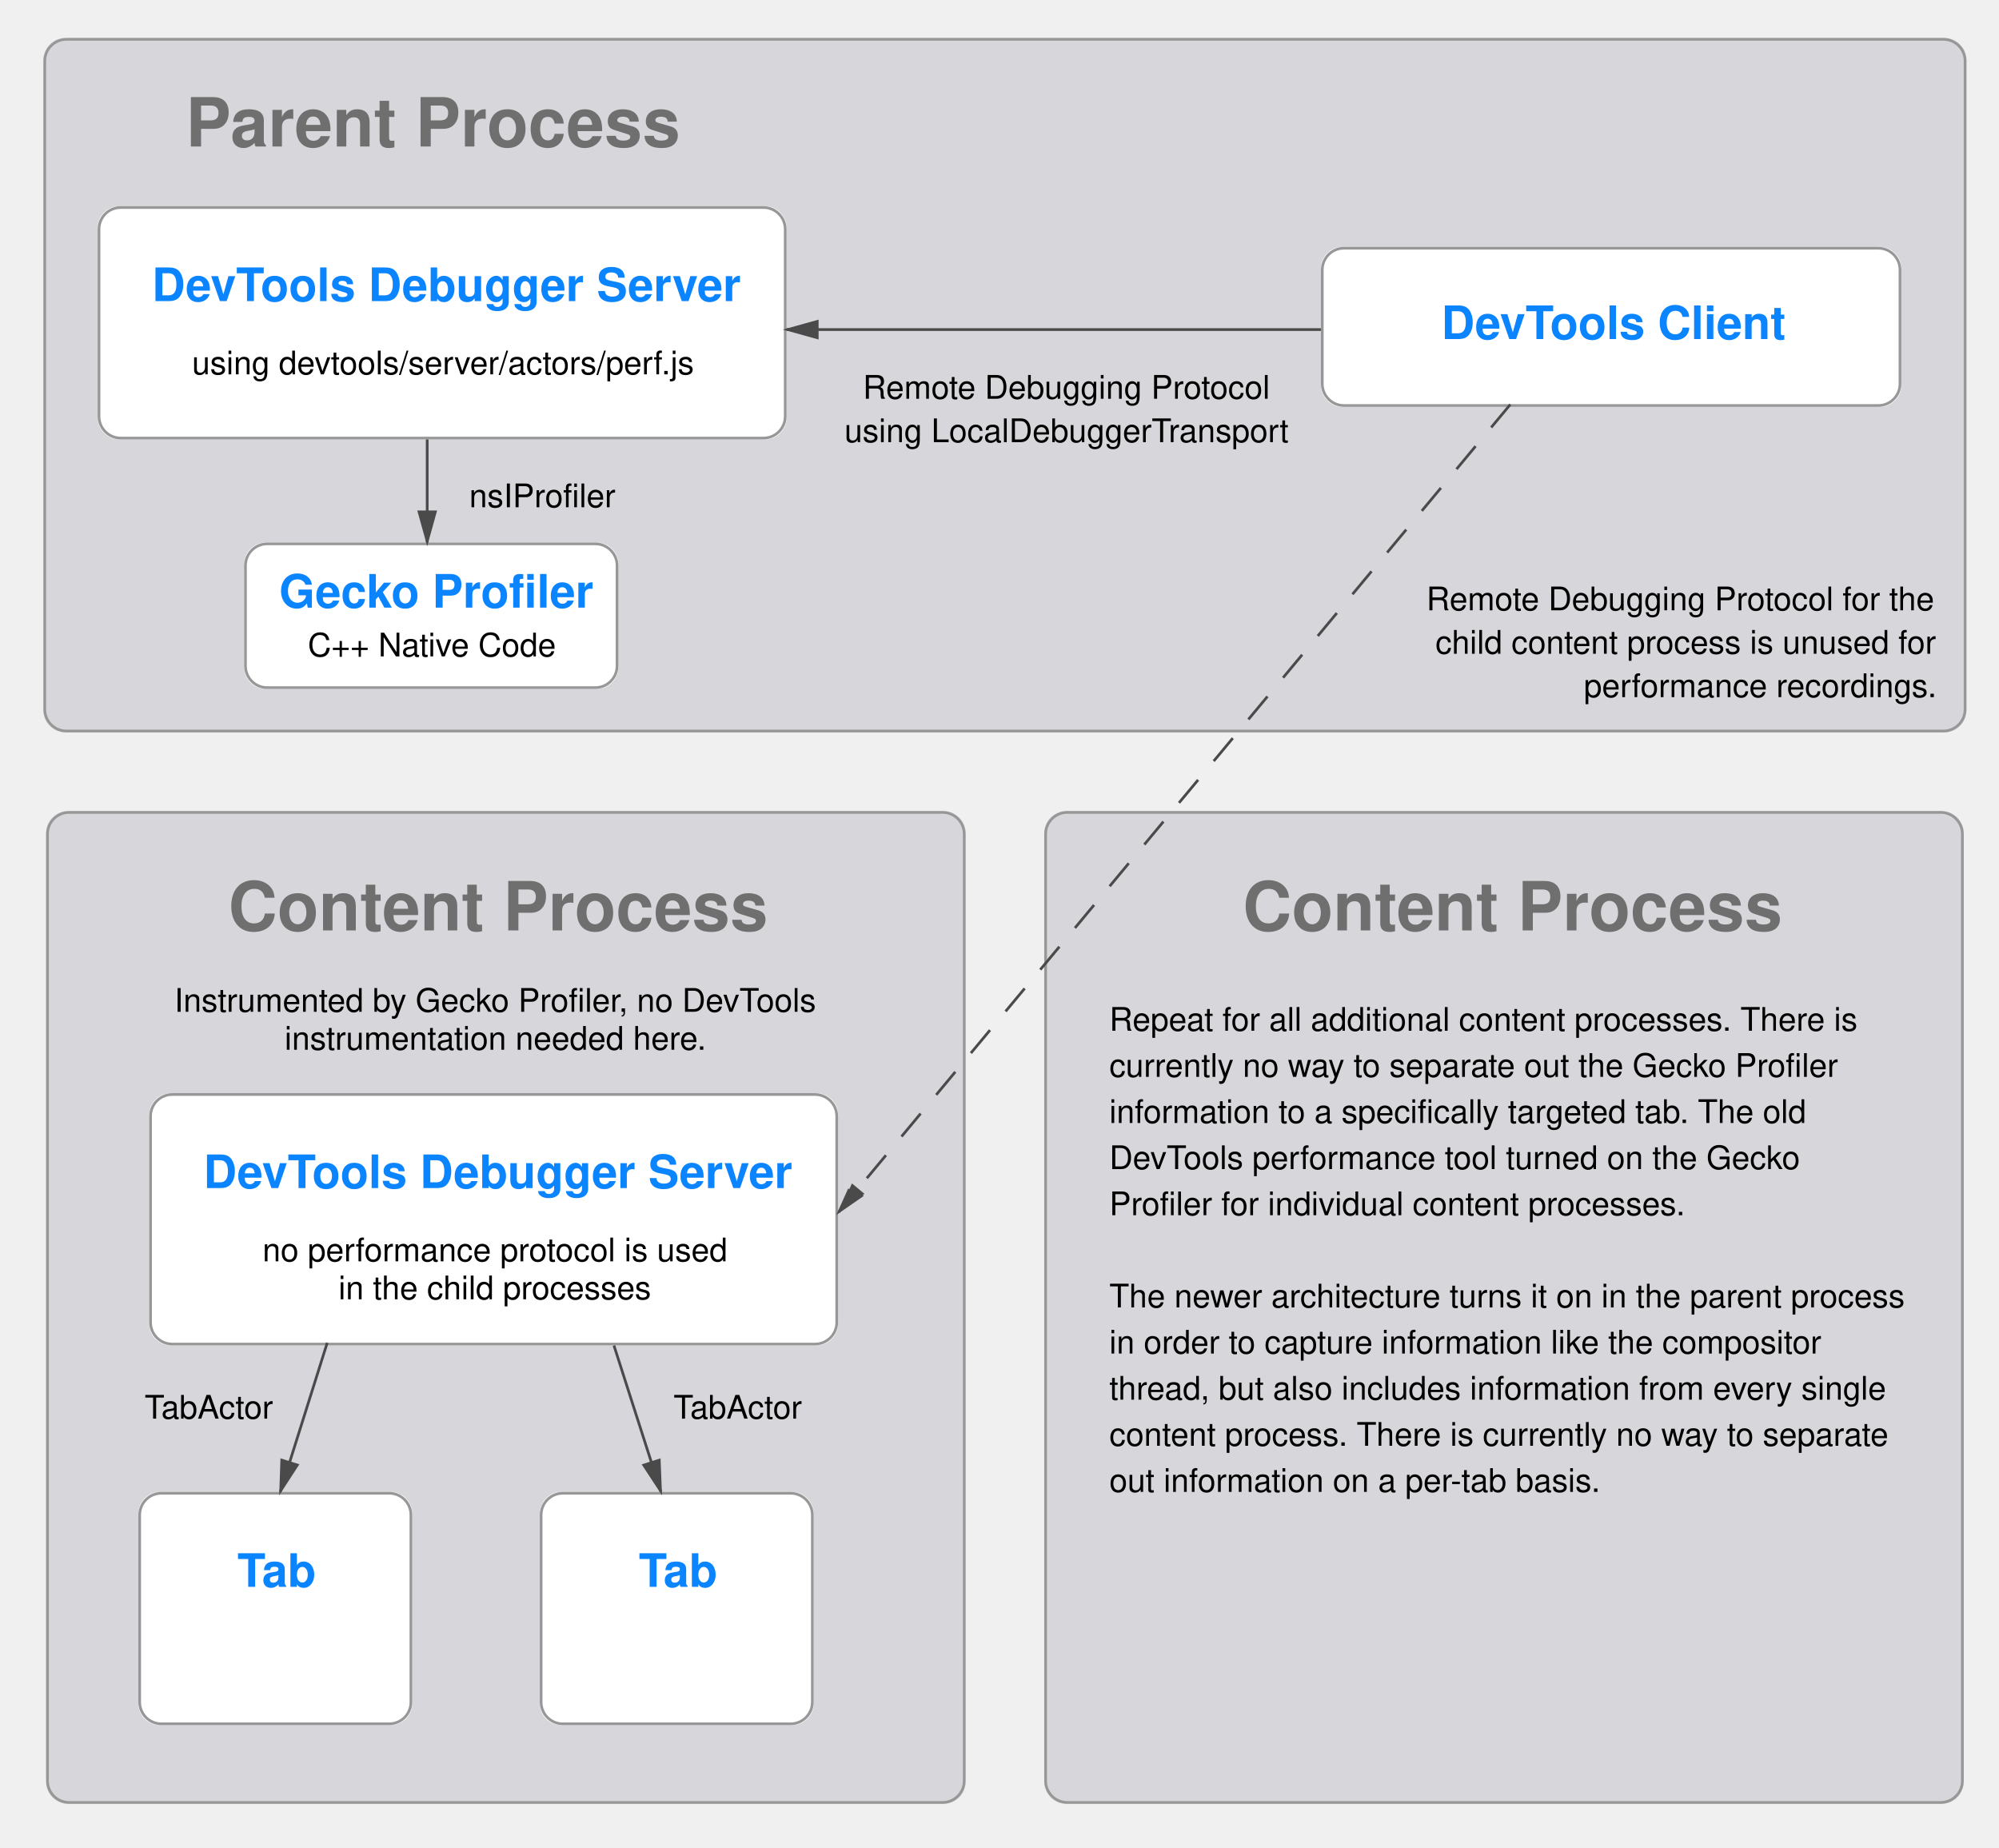
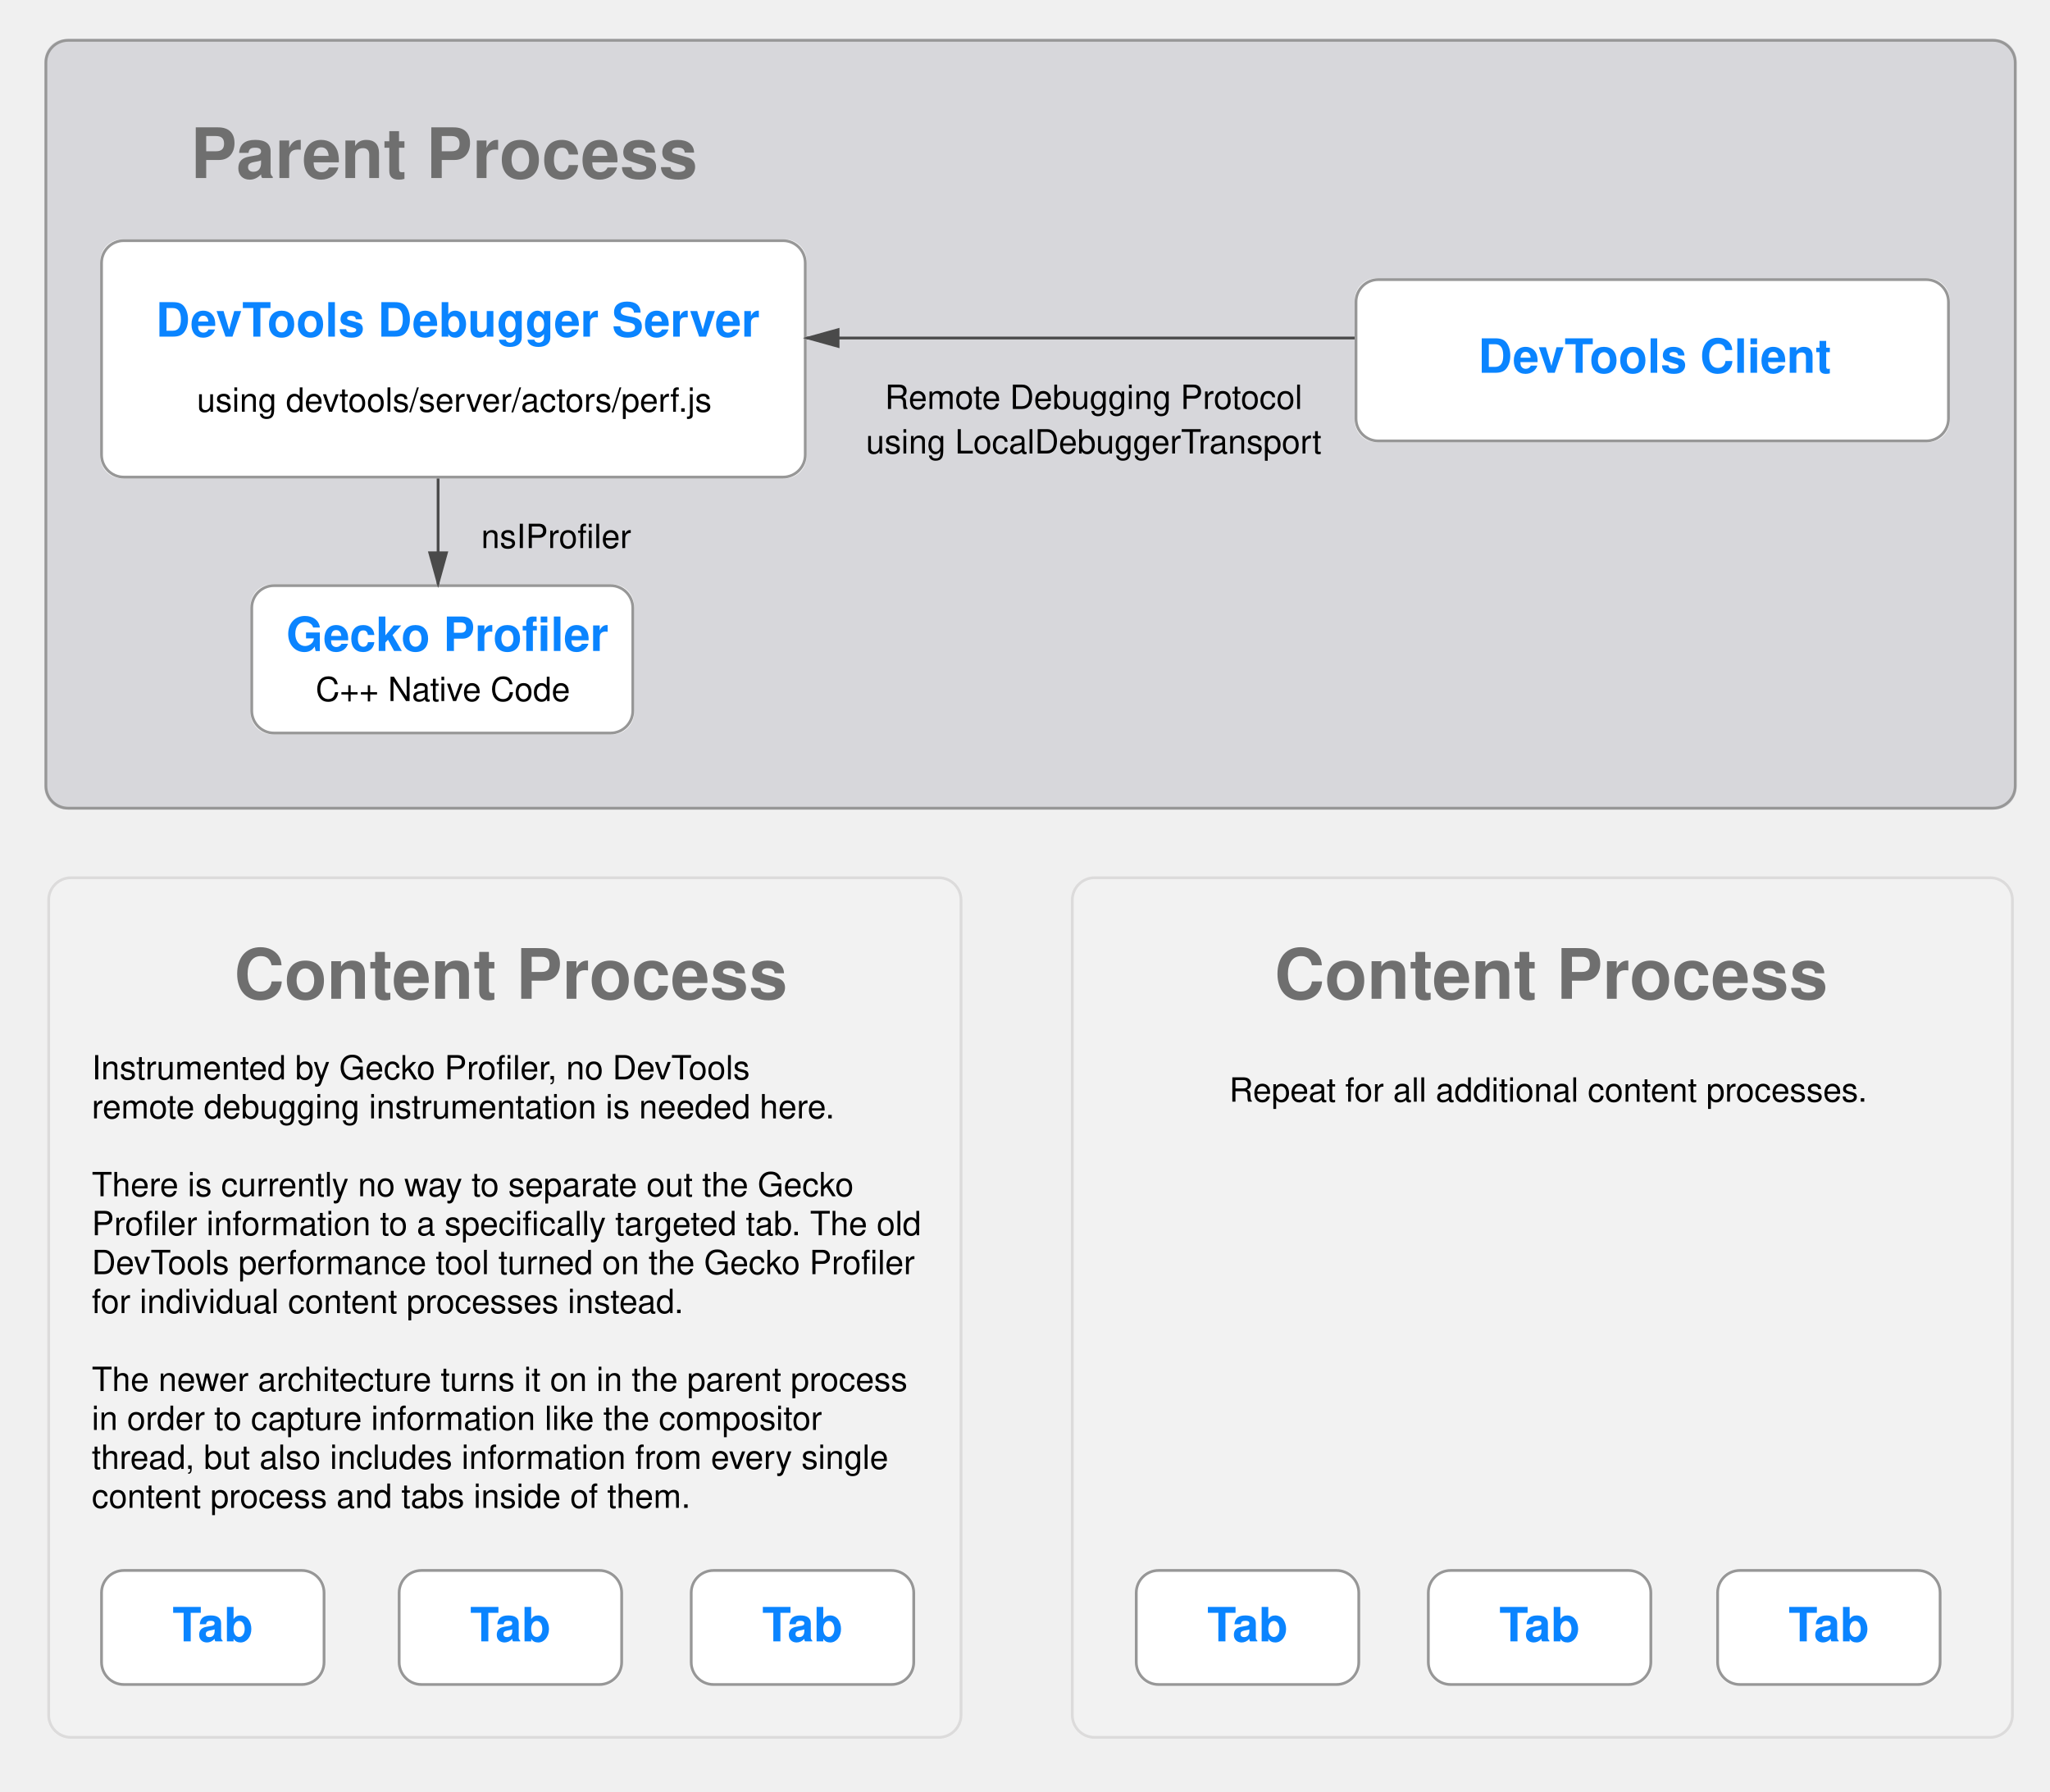
- <svg xmlns="http://www.w3.org/2000/svg" xmlns:xlink="http://www.w3.org/1999/xlink" width="737px" height="681px" viewBox="0 0 737 681" version="1.1">
+ <svg xmlns="http://www.w3.org/2000/svg" xmlns:xlink="http://www.w3.org/1999/xlink" width="737px" height="644px" viewBox="0 0 737 644" version="1.1">
  <defs>
-     <rect id="path-1" x="16" y="14" width="709" height="256" rx="8" />
-     <rect id="path-2" x="17" y="299" width="339" height="366" rx="8" />
-     <rect id="path-3" x="385" y="299" width="339" height="366" rx="8" />
+     <rect id="path-1" x="16" y="14" width="709" height="277" rx="8" />
+     <rect id="path-2" x="17" y="315" width="329" height="310" rx="8" />
+     <rect id="path-3" x="385" y="315" width="339" height="310" rx="8" />
    <rect id="path-4" x="0" y="0" width="214" height="59" rx="8" />
    <rect id="path-5" x="0" y="0" width="138" height="54" rx="8" />
-     <rect id="path-6" x="0" y="0" width="254" height="86" rx="8" />
-     <rect id="path-7" x="0" y="0" width="254" height="93" rx="8" />
-     <rect id="path-8" x="0" y="0" width="101" height="86" rx="8" />
-     <rect id="path-9" x="0" y="0" width="101" height="86" rx="8" />
+     <rect id="path-6" x="0" y="0" width="81" height="42" rx="8" />
+     <rect id="path-7" x="0" y="0" width="81" height="42" rx="8" />
+     <rect id="path-8" x="0" y="0" width="81" height="42" rx="8" />
+     <rect id="path-9" x="0" y="0" width="81" height="42" rx="8" />
+     <rect id="path-10" x="0" y="0" width="81" height="42" rx="8" />
+     <rect id="path-11" x="0" y="0" width="81" height="42" rx="8" />
+     <rect id="path-12" x="0" y="0" width="254" height="86" rx="8" />
  </defs>
  <g id="Page-1" stroke="none" stroke-width="1" fill="none" fill-rule="evenodd">
    <g id="New-Recording-Panel">
      <g id="Rectangle-Copy-3">
        <use fill="#D7D7DB" fill-rule="evenodd" xlink:href="#path-1" />
-         <rect stroke="#979797" stroke-width="1" x="16.5" y="14.5" width="708" height="255" rx="8" />
+         <rect stroke="#979797" stroke-width="1" x="16.5" y="14.5" width="708" height="276" rx="8" />
      </g>
      <g id="Rectangle-Copy-4">
-         <use fill="#D7D7DB" fill-rule="evenodd" xlink:href="#path-2" />
-         <rect stroke="#979797" stroke-width="1" x="17.5" y="299.5" width="338" height="365" rx="8" />
+         <use fill="#F2F2F2" fill-rule="evenodd" xlink:href="#path-2" />
+         <rect stroke="#DCDBDB" stroke-width="1" x="17.5" y="315.5" width="328" height="309" rx="8" />
      </g>
      <g id="Rectangle-Copy-5">
-         <use fill="#D7D7DB" fill-rule="evenodd" xlink:href="#path-3" />
-         <rect stroke="#979797" stroke-width="1" x="385.5" y="299.5" width="338" height="365" rx="8" />
+         <use fill="#F2F2F2" fill-rule="evenodd" xlink:href="#path-3" />
+         <rect stroke="#DCDBDB" stroke-width="1" x="385.5" y="315.5" width="338" height="309" rx="8" />
      </g>
      <text id="Instrumented-by-Geck" font-family="Helvetica" font-size="12" font-weight="normal" fill="#000000">
-         <tspan x="64.274" y="373">Instrumented by Gecko Profiler, no DevTools</tspan>
-         <tspan x="104.947" y="387">instrumentation needed here.</tspan>
+         <tspan x="33" y="388">Instrumented by Gecko Profiler, no DevTools</tspan>
+         <tspan x="33" y="402">remote debugging instrumentation is needed here.</tspan>
+         <tspan x="33" y="416" />
+         <tspan x="33" y="430">There is currently no way to separate out the Gecko </tspan>
+         <tspan x="33" y="444">Profiler information to a specifically targeted tab. The old </tspan>
+         <tspan x="33" y="458">DevTools performance tool turned on the Gecko Profiler </tspan>
+         <tspan x="33" y="472">for individual content processes instead.</tspan>
+         <tspan x="33" y="486" />
+         <tspan x="33" y="500">The newer architecture turns it on in the parent process </tspan>
+         <tspan x="33" y="514">in order to capture information like the compositor </tspan>
+         <tspan x="33" y="528">thread, but also includes information from every single </tspan>
+         <tspan x="33" y="542">content process and tabs inside of them.</tspan>
      </text>
      <text id="Repeat-for-all-addit" font-family="Helvetica" font-size="12" font-weight="normal" line-spacing="17" fill="#000000">
-         <tspan x="409" y="380">Repeat for all additional content processes. There is </tspan>
-         <tspan x="409" y="397">currently no way to separate out the Gecko Profiler </tspan>
-         <tspan x="409" y="414">information to a specifically targeted tab. The old </tspan>
-         <tspan x="409" y="431">DevTools performance tool turned on the Gecko </tspan>
-         <tspan x="409" y="448">Profiler for individual content processes.</tspan>
-         <tspan x="409" y="465" />
-         <tspan x="409" y="482">The newer architecture turns it on in the parent process </tspan>
-         <tspan x="409" y="499">in order to capture information like the compositor </tspan>
-         <tspan x="409" y="516">thread, but also includes information from every single </tspan>
-         <tspan x="409" y="533">content process. There is currently no way to separate </tspan>
-         <tspan x="409" y="550">out information on a per-tab basis.</tspan>
+         <tspan x="441.931" y="396">Repeat for all additional content processes.</tspan>
      </text>
-       <g id="Group-Copy" transform="translate(487, 91)">
+       <g id="Group-Copy" transform="translate(487, 100)">
        <g id="Rectangle-Copy-2">
          <use fill="#FFFFFF" fill-rule="evenodd" xlink:href="#path-4" />
          <rect stroke="#979797" stroke-width="1" x="0.5" y="0.5" width="213" height="58" rx="8" />
        </g>
        <text id="DevTools-Client" font-family="Helvetica-Bold, Helvetica" font-size="17" font-weight="bold" fill="#0A84FF">
          <tspan x="44.395" y="34">DevTools Client</tspan>
        </text>
      </g>
-       <g id="Gecko-Profiler" transform="translate(90, 200)">
+       <g id="Gecko-Profiler" transform="translate(90, 210)">
        <g id="Rectangle">
          <use fill="#FFFFFF" fill-rule="evenodd" xlink:href="#path-5" />
          <rect stroke="#979797" stroke-width="1" x="0.5" y="0.5" width="137" height="53" rx="8" />
        </g>
        <text font-family="Helvetica-Bold, Helvetica" font-size="17" font-weight="bold" fill="#0A84FF">
          <tspan x="12.895" y="24">Gecko Profiler</tspan>
        </text>
        <text id="C++-Native-Code" font-family="Helvetica" font-size="12" font-weight="normal" fill="#000000">
          <tspan x="23.475" y="42">C++ Native Code</tspan>
        </text>
      </g>
+       <g id="Gecko-Profiler-Copy-2" transform="translate(36, 564)">
+         <g id="Rectangle">
+           <use fill="#FFFFFF" fill-rule="evenodd" xlink:href="#path-6" />
+           <rect stroke="#979797" stroke-width="1" x="0.5" y="0.5" width="80" height="41" rx="8" />
+         </g>
+         <text id="Tab" font-family="Helvetica-Bold, Helvetica" font-size="17" font-weight="bold" fill="#0A84FF">
+           <tspan x="26.015" y="26">Tab</tspan>
+         </text>
+       </g>
+       <g id="Gecko-Profiler-Copy-5" transform="translate(408, 564)">
+         <g id="Rectangle">
+           <use fill="#FFFFFF" fill-rule="evenodd" xlink:href="#path-7" />
+           <rect stroke="#979797" stroke-width="1" x="0.5" y="0.5" width="80" height="41" rx="8" />
+         </g>
+         <text id="Tab" font-family="Helvetica-Bold, Helvetica" font-size="17" font-weight="bold" fill="#0A84FF">
+           <tspan x="26.015" y="26">Tab</tspan>
+         </text>
+       </g>
+       <g id="Gecko-Profiler-Copy-4" transform="translate(248, 564)">
+         <g id="Rectangle">
+           <use fill="#FFFFFF" fill-rule="evenodd" xlink:href="#path-8" />
+           <rect stroke="#979797" stroke-width="1" x="0.5" y="0.5" width="80" height="41" rx="8" />
+         </g>
+         <text id="Tab" font-family="Helvetica-Bold, Helvetica" font-size="17" font-weight="bold" fill="#0A84FF">
+           <tspan x="26.015" y="26">Tab</tspan>
+         </text>
+       </g>
+       <g id="Gecko-Profiler-Copy-3" transform="translate(143, 564)">
+         <g id="Rectangle">
+           <use fill="#FFFFFF" fill-rule="evenodd" xlink:href="#path-9" />
+           <rect stroke="#979797" stroke-width="1" x="0.5" y="0.5" width="80" height="41" rx="8" />
+         </g>
+         <text id="Tab" font-family="Helvetica-Bold, Helvetica" font-size="17" font-weight="bold" fill="#0A84FF">
+           <tspan x="26.015" y="26">Tab</tspan>
+         </text>
+       </g>
+       <g id="Gecko-Profiler-Copy-6" transform="translate(513, 564)">
+         <g id="Rectangle">
+           <use fill="#FFFFFF" fill-rule="evenodd" xlink:href="#path-10" />
+           <rect stroke="#979797" stroke-width="1" x="0.5" y="0.5" width="80" height="41" rx="8" />
+         </g>
+         <text id="Tab" font-family="Helvetica-Bold, Helvetica" font-size="17" font-weight="bold" fill="#0A84FF">
+           <tspan x="26.015" y="26">Tab</tspan>
+         </text>
+       </g>
+       <g id="Gecko-Profiler-Copy-7" transform="translate(617, 564)">
+         <g id="Rectangle">
+           <use fill="#FFFFFF" fill-rule="evenodd" xlink:href="#path-11" />
+           <rect stroke="#979797" stroke-width="1" x="0.5" y="0.5" width="80" height="41" rx="8" />
+         </g>
+         <text id="Tab" font-family="Helvetica-Bold, Helvetica" font-size="17" font-weight="bold" fill="#0A84FF">
+           <tspan x="26.015" y="26">Tab</tspan>
+         </text>
+       </g>
      <text id="Parent-Process" font-family="Helvetica-Bold, Helvetica" font-size="25" font-weight="bold" fill="#6F6F6F">
-         <tspan x="68.478" y="54">Parent Process</tspan>
+         <tspan x="68.478" y="64">Parent Process</tspan>
      </text>
      <text id="Content-Process" font-family="Helvetica-Bold, Helvetica" font-size="25" font-weight="bold" fill="#6F6F6F">
-         <tspan x="84.171" y="343">Content Process</tspan>
+         <tspan x="84.171" y="359">Content Process</tspan>
      </text>
      <text id="Content-Process" font-family="Helvetica-Bold, Helvetica" font-size="25" font-weight="bold" fill="#6F6F6F">
-         <tspan x="458.171" y="343">Content Process</tspan>
+         <tspan x="458.171" y="359">Content Process</tspan>
      </text>
-       <g id="Group-Copy-2" transform="translate(36, 76)">
+       <g id="Group-Copy-2" transform="translate(36, 86)">
        <g id="Rectangle-Copy-2">
-           <use fill="#FFFFFF" fill-rule="evenodd" xlink:href="#path-6" />
+           <use fill="#FFFFFF" fill-rule="evenodd" xlink:href="#path-12" />
          <rect stroke="#979797" stroke-width="1" x="0.5" y="0.5" width="253" height="85" rx="8" />
        </g>
        <text id="DevTools-Debugger-Se" font-family="Helvetica-Bold, Helvetica" font-size="17" font-weight="bold" fill="#0A84FF">
          <tspan x="20.009" y="35">DevTools Debugger Server</tspan>
        </text>
        <text id="using-devtools/serve" font-family="Helvetica" font-size="12" font-weight="normal" fill="#000000">
          <tspan x="34.793" y="62">using devtools/server/actors/perf.js</tspan>
        </text>
      </g>
-       <g id="Group-Copy-3" transform="translate(55, 403)">
-         <g id="Rectangle-Copy-2">
-           <use fill="#FFFFFF" fill-rule="evenodd" xlink:href="#path-7" />
-           <rect stroke="#979797" stroke-width="1" x="0.5" y="0.5" width="253" height="92" rx="8" />
-         </g>
-         <text id="DevTools-Debugger-Se" font-family="Helvetica-Bold, Helvetica" font-size="17" font-weight="bold" fill="#0A84FF">
-           <tspan x="20.009" y="35">DevTools Debugger Server</tspan>
-         </text>
-         <text id="no-performance-proto" font-family="Helvetica" font-size="12" font-weight="normal" fill="#000000">
-           <tspan x="41.786" y="62">no performance protocol is used</tspan>
-           <tspan x="69.803" y="76">in the child processes</tspan>
-         </text>
-       </g>
-       <g id="Group-Copy-3" transform="translate(199, 550)">
-         <g id="Rectangle-Copy-2">
-           <use fill="#FFFFFF" fill-rule="evenodd" xlink:href="#path-8" />
-           <rect stroke="#979797" stroke-width="1" x="0.5" y="0.5" width="100" height="85" rx="8" />
-         </g>
-         <text id="Tab" font-family="Helvetica-Bold, Helvetica" font-size="17" font-weight="bold" fill="#0A84FF">
-           <tspan x="36.515" y="35">Tab</tspan>
-         </text>
-       </g>
-       <g id="Group-Copy-4" transform="translate(51, 550)">
-         <g id="Rectangle-Copy-2">
-           <use fill="#FFFFFF" fill-rule="evenodd" xlink:href="#path-9" />
-           <rect stroke="#979797" stroke-width="1" x="0.5" y="0.5" width="100" height="85" rx="8" />
-         </g>
-         <text id="Tab" font-family="Helvetica-Bold, Helvetica" font-size="17" font-weight="bold" fill="#0A84FF">
-           <tspan x="36.515" y="35">Tab</tspan>
-         </text>
-       </g>
-       <path d="M157.5,162.5 L157.5,199.5" id="Line-Copy-7" stroke="#4A4A4A" fill="#4A4A4A" stroke-linecap="square" />
-       <path id="Line-Copy-7-decoration-1" d="M157.5,199.5 L160.5,188.7 L154.5,188.7 L157.5,199.5 Z" stroke="#4A4A4A" fill="#4A4A4A" stroke-linecap="square" />
-       <path d="M120.5,495.5 L103.5,549.5" id="Line-Copy-11" stroke="#4A4A4A" fill="#4A4A4A" stroke-linecap="square" />
-       <path id="Line-Copy-11-decoration-1" d="M103.5,549.5 L109.605,540.099 L103.882,538.298 L103.5,549.5 Z" stroke="#4A4A4A" fill="#4A4A4A" stroke-linecap="square" />
-       <path d="M226.5,496.5 L243.5,549.5" id="Line-Copy-11" stroke="#4A4A4A" fill="#4A4A4A" stroke-linecap="square" />
-       <path id="Line-Copy-11-decoration-1" d="M243.5,549.5 L243.058,538.3 L237.345,540.132 L243.5,549.5 Z" stroke="#4A4A4A" fill="#4A4A4A" stroke-linecap="square" />
+       <path d="M157.5,172.5 L157.5,209.5" id="Line-Copy-7" stroke="#4A4A4A" fill="#4A4A4A" stroke-linecap="square" />
+       <path id="Line-Copy-7-decoration-1" d="M157.5,209.5 L160.5,198.7 L154.5,198.7 L157.5,209.5 Z" stroke="#4A4A4A" fill="#4A4A4A" stroke-linecap="square" />
      <text id="nsIProfiler" font-family="Helvetica" font-size="12" font-weight="normal" fill="#000000">
-         <tspan x="172.991" y="187">nsIProfiler</tspan>
-       </text>
-       <text id="TabActor" font-family="Helvetica" font-size="12" font-weight="normal" fill="#000000">
-         <tspan x="53.322" y="523">TabActor</tspan>
-       </text>
-       <text id="TabActor-Copy" font-family="Helvetica" font-size="12" font-weight="normal" fill="#000000">
-         <tspan x="248.322" y="523">TabActor</tspan>
+         <tspan x="172.991" y="197">nsIProfiler</tspan>
      </text>
      <text id="Remote-Debugging-Pro" font-family="Helvetica" font-size="12" font-weight="normal" line-spacing="16" fill="#000000">
        <tspan x="318.122" y="147">Remote Debugging Protocol </tspan>
        <tspan x="311.337" y="163">using LocalDebuggerTransport</tspan>
      </text>
-       <text id="Remote-Debugging-Pro" font-family="Helvetica" font-size="12" font-weight="normal" line-spacing="16" fill="#000000">
-         <tspan x="525.891" y="225">Remote Debugging Protocol for the </tspan>
-         <tspan x="529.23" y="241">child content process is unused for  </tspan>
-         <tspan x="583.939" y="257">performance recordings.</tspan>
-       </text>
      <path d="M486.5,121.5 L290.5,121.5" id="Line-Copy-7" stroke="#4A4A4A" fill="#4A4A4A" stroke-linecap="square" />
      <path id="Line-Copy-7-decoration-1" d="M290.5,121.5 L301.3,124.5 L301.3,118.5 L290.5,121.5 Z" stroke="#4A4A4A" fill="#4A4A4A" stroke-linecap="square" />
-       <path d="M556.5,149.5 L309.5,446.5" id="Line-Copy-7" stroke="#4A4A4A" fill="#4A4A4A" stroke-linecap="square" stroke-dasharray="10" />
-       <path id="Line-Copy-7-decoration-1" d="M309.5,446.5 L318.712,440.115 L314.099,436.278 L309.5,446.5 Z" stroke="#4A4A4A" fill="#4A4A4A" stroke-linecap="square" stroke-dasharray="10" />
    </g>
  </g>
</svg>
